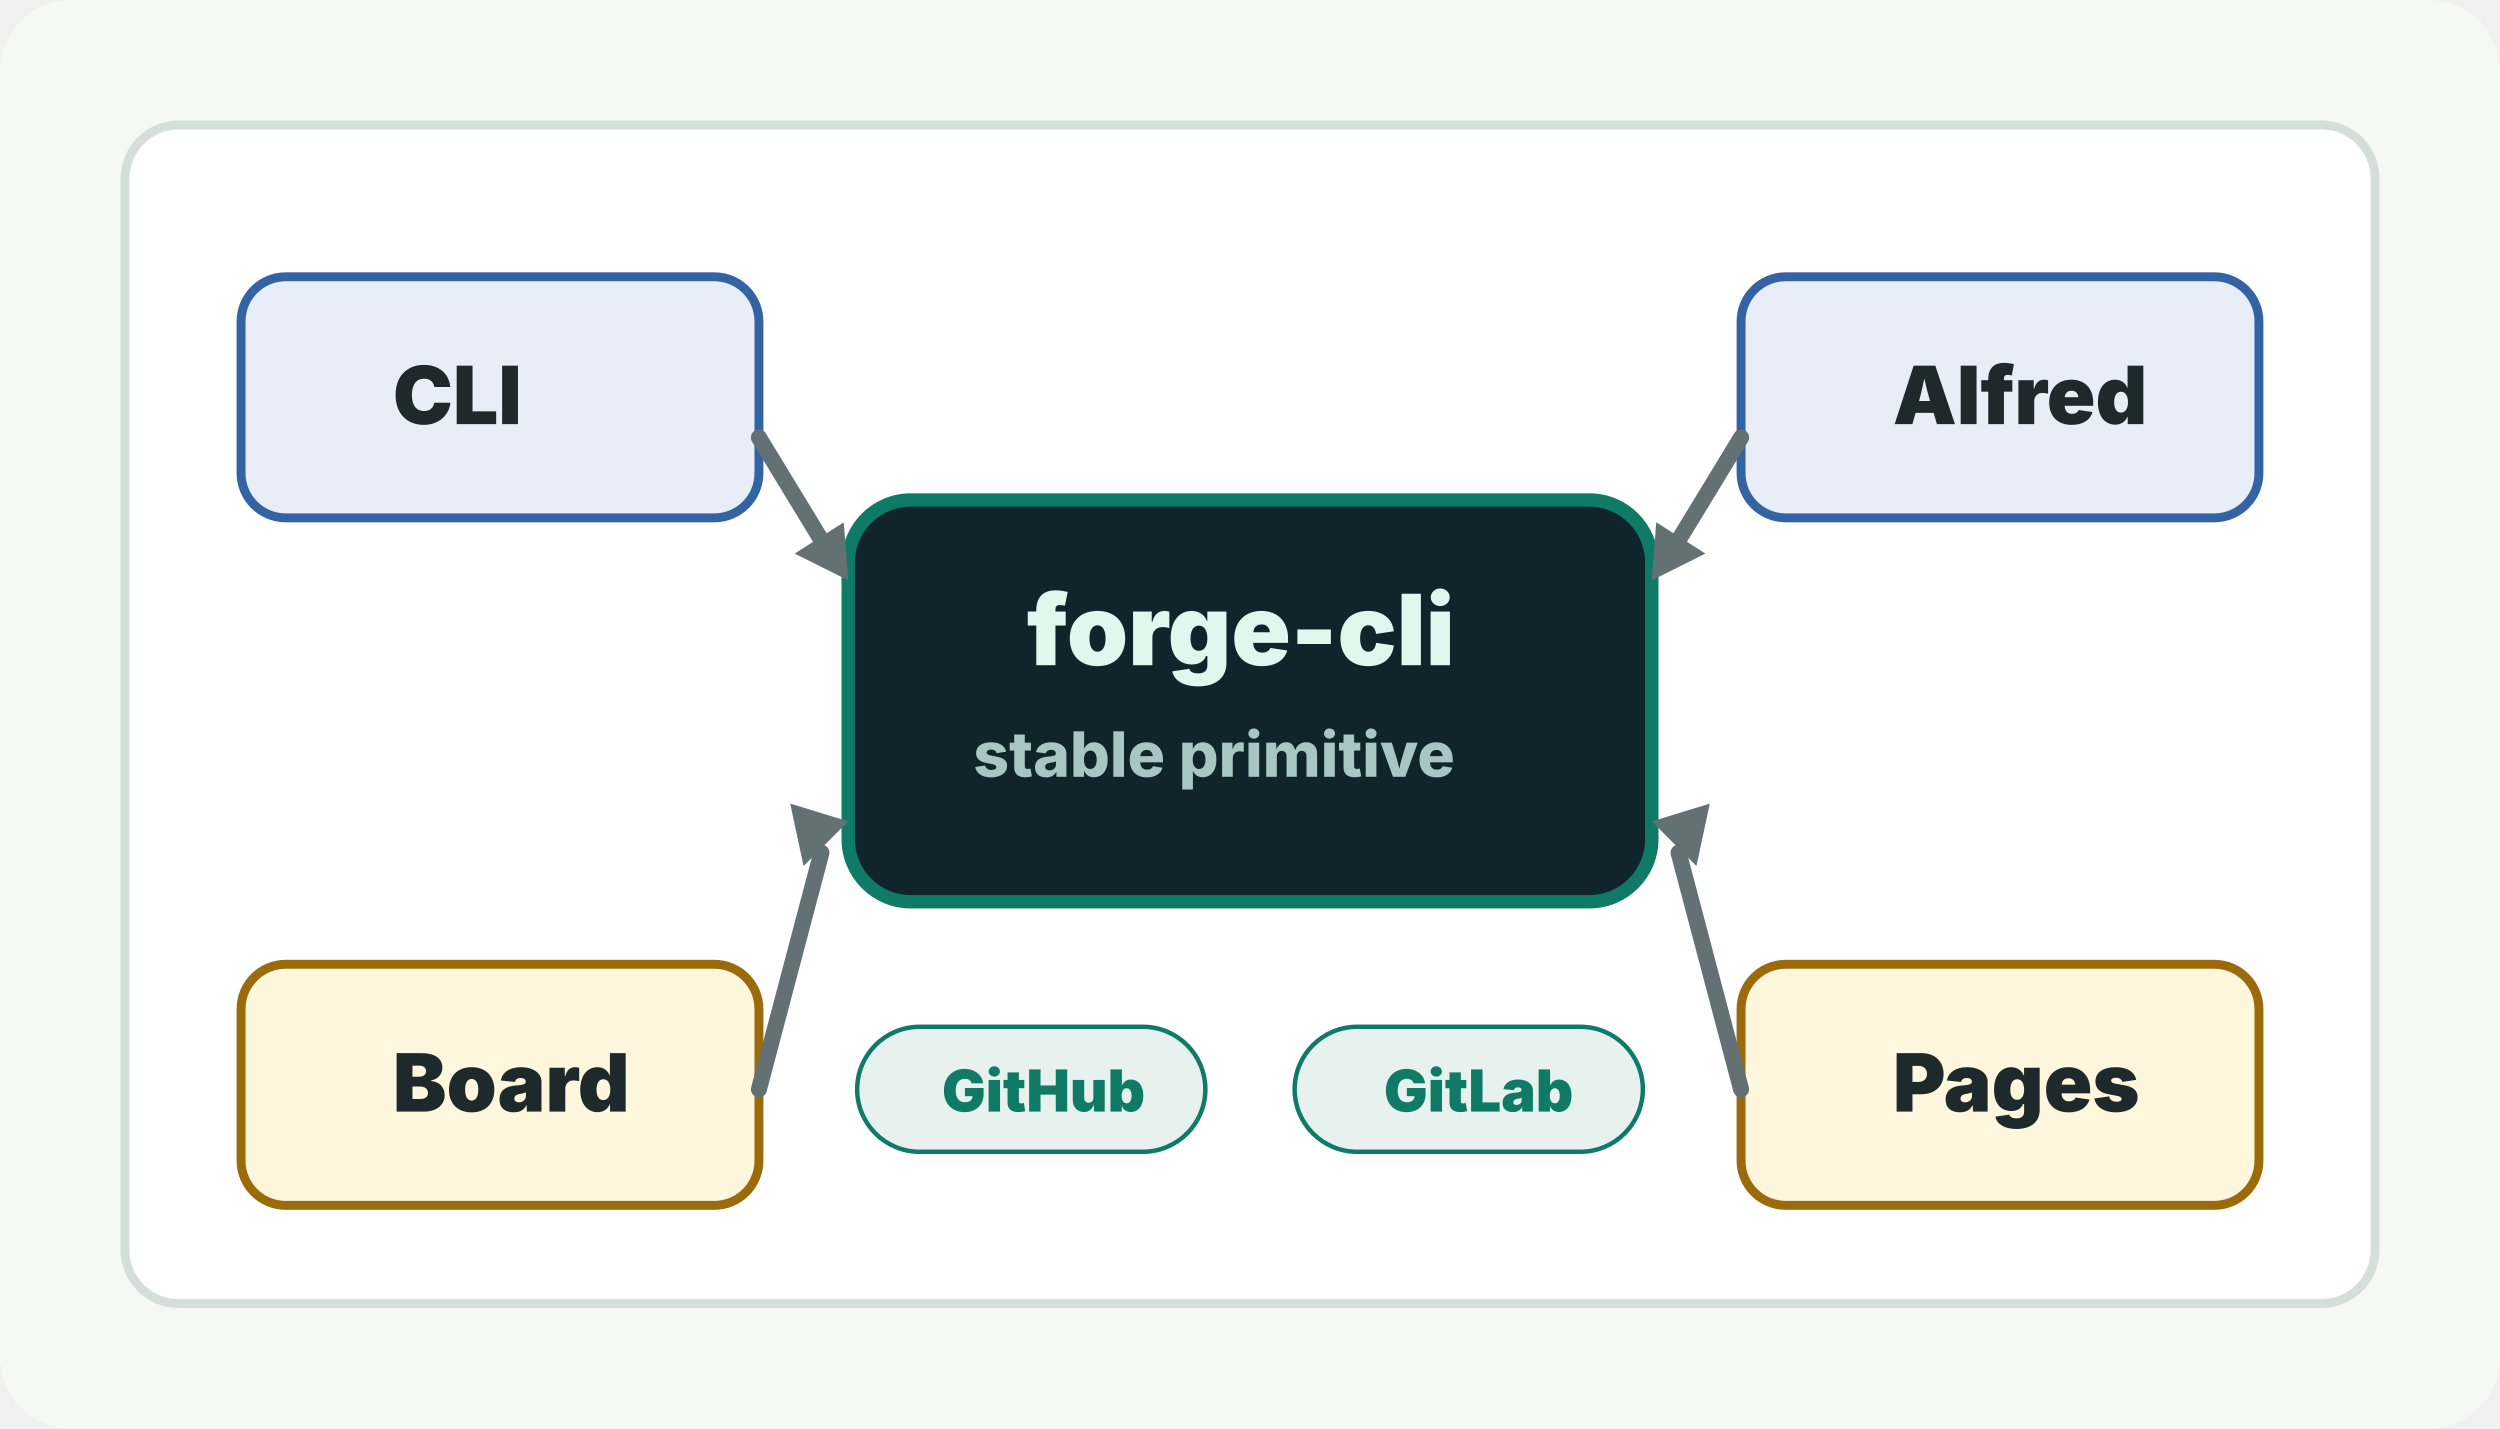
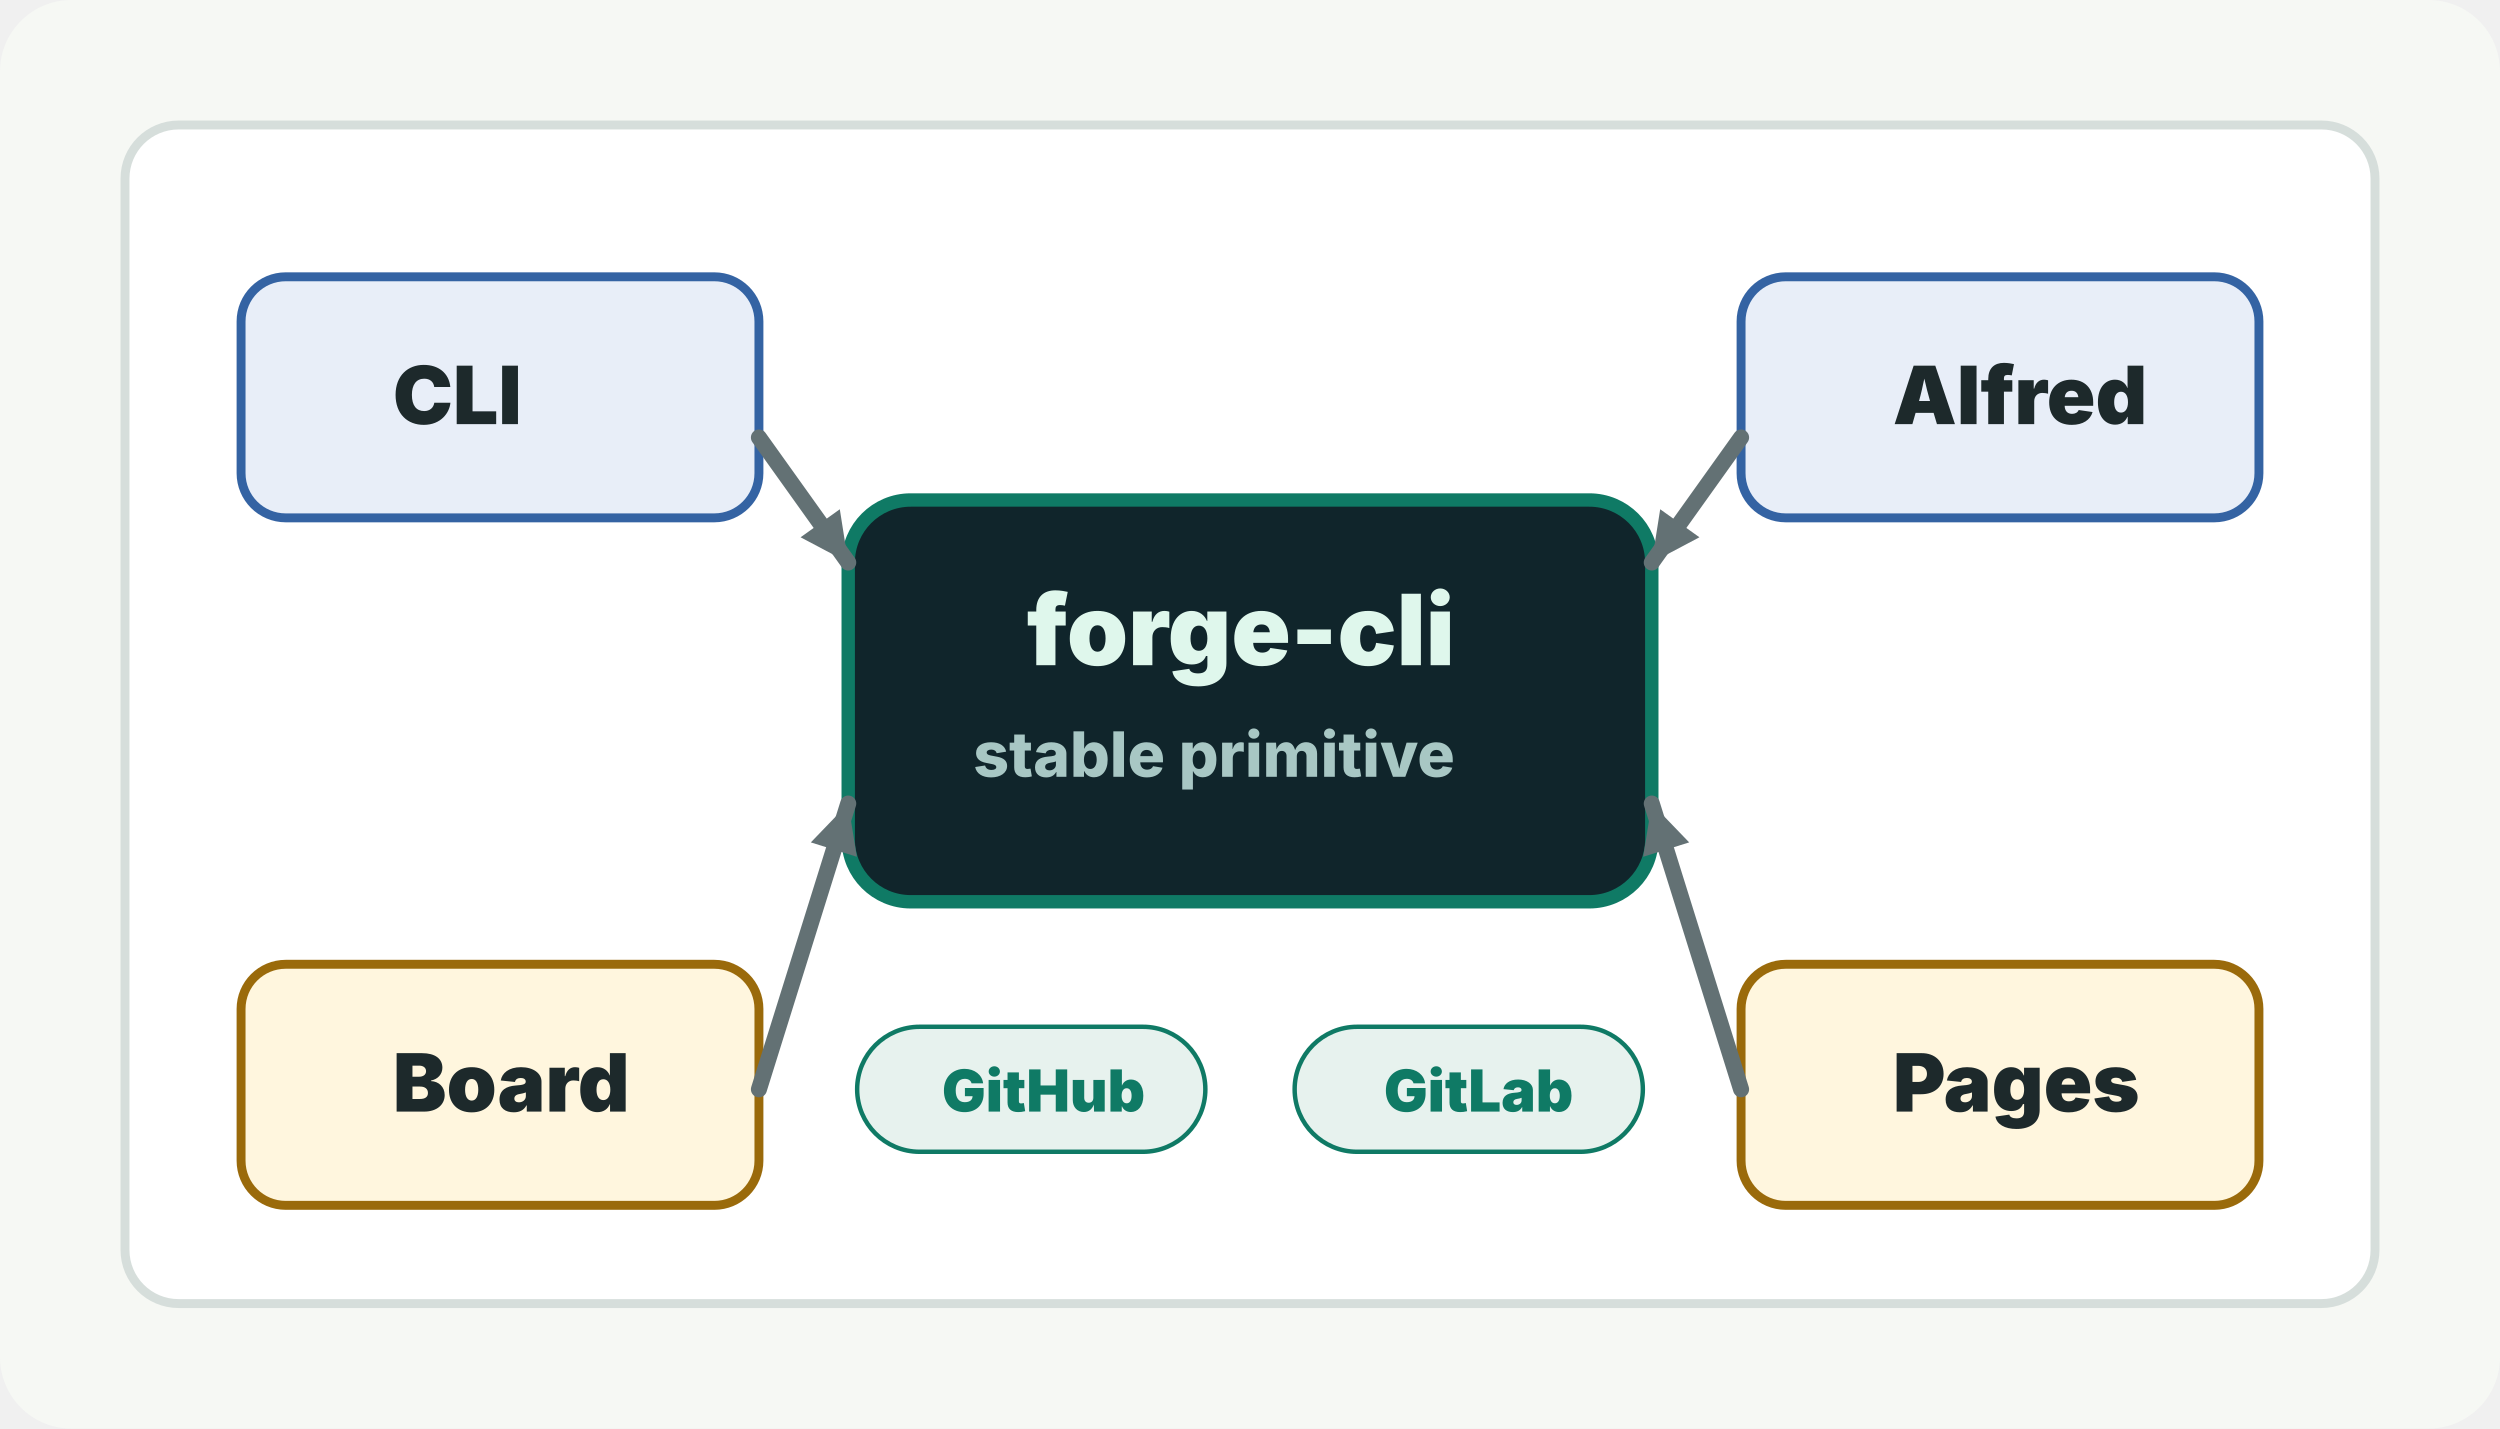
<svg xmlns="http://www.w3.org/2000/svg" width="560" height="320" viewBox="0 0 560 320" role="img" aria-labelledby="title desc">
+   <defs>
+     <marker id="arrow-head" viewBox="0 0 10 10" refX="10" refY="5" markerWidth="3" markerHeight="3" orient="auto" markerUnits="strokeWidth">
+       <path d="M0 0 L10 5 L0 10Z" fill="#637174" />
+     </marker>
+   </defs>
  <rect width="560" height="320" rx="16" fill="#f6f8f4" />
  <rect x="28" y="28" width="504" height="264" rx="12" fill="#ffffff" stroke="#d6dedb" stroke-width="2" />
  <g font-family="Inter, ui-sans-serif, system-ui, sans-serif">
    <rect x="190" y="112" width="180" height="90" rx="14" fill="#10252b" stroke="#0f7a65" stroke-width="3" />
    <text x="230" y="149" font-size="22" font-weight="900" fill="#dff7ec">forge-cli</text>
    <text x="218" y="174" font-size="14" font-weight="800" fill="#a8c7c4">stable primitive</text>
    <g fill="#e8eef8" stroke="#3463a3" stroke-width="2">
      <rect x="54" y="62" width="116" height="54" rx="10" />
      <rect x="390" y="62" width="116" height="54" rx="10" />
    </g>
    <g fill="#fff6de" stroke="#9a6a0b" stroke-width="2">
      <rect x="54" y="216" width="116" height="54" rx="10" />
      <rect x="390" y="216" width="116" height="54" rx="10" />
    </g>
    <g font-size="18" font-weight="900" fill="#1d292b">
      <text x="88" y="95">CLI</text>
      <text x="424" y="95">Alfred</text>
      <text x="88" y="249">Board</text>
      <text x="424" y="249">Pages</text>
    </g>
-     <g stroke="#637174" stroke-width="3.6" fill="none" stroke-linecap="round" stroke-linejoin="round">
-       <path d="M170 98 L184 121" />
-       <path d="M390 98 L376 121" />
-       <path d="M170 244 L184 191" />
-       <path d="M390 244 L376 191" />
-     </g>
-     <g fill="#637174">
-       <path d="M190 130 L178 124 L189 117Z" />
-       <path d="M370 130 L382 124 L371 117Z" />
-       <path d="M190 184 L180 194 L177 180Z" />
-       <path d="M370 184 L380 194 L383 180Z" />
+     <g stroke="#637174" stroke-width="3.6" fill="none" stroke-linecap="round" stroke-linejoin="round" marker-end="url(#arrow-head)">
+       <path d="M170 98 L190 126" />
+       <path d="M390 98 L370 126" />
+       <path d="M170 244 L190 180" />
+       <path d="M390 244 L370 180" />
    </g>
    <rect x="192" y="230" width="78" height="28" rx="14" fill="#e7f2ee" stroke="#0f7a65" />
    <rect x="290" y="230" width="78" height="28" rx="14" fill="#e7f2ee" stroke="#0f7a65" />
    <text x="211" y="249" font-size="13" font-weight="900" fill="#0f7a65">GitHub</text>
    <text x="310" y="249" font-size="13" font-weight="900" fill="#0f7a65">GitLab</text>
  </g>
</svg>
